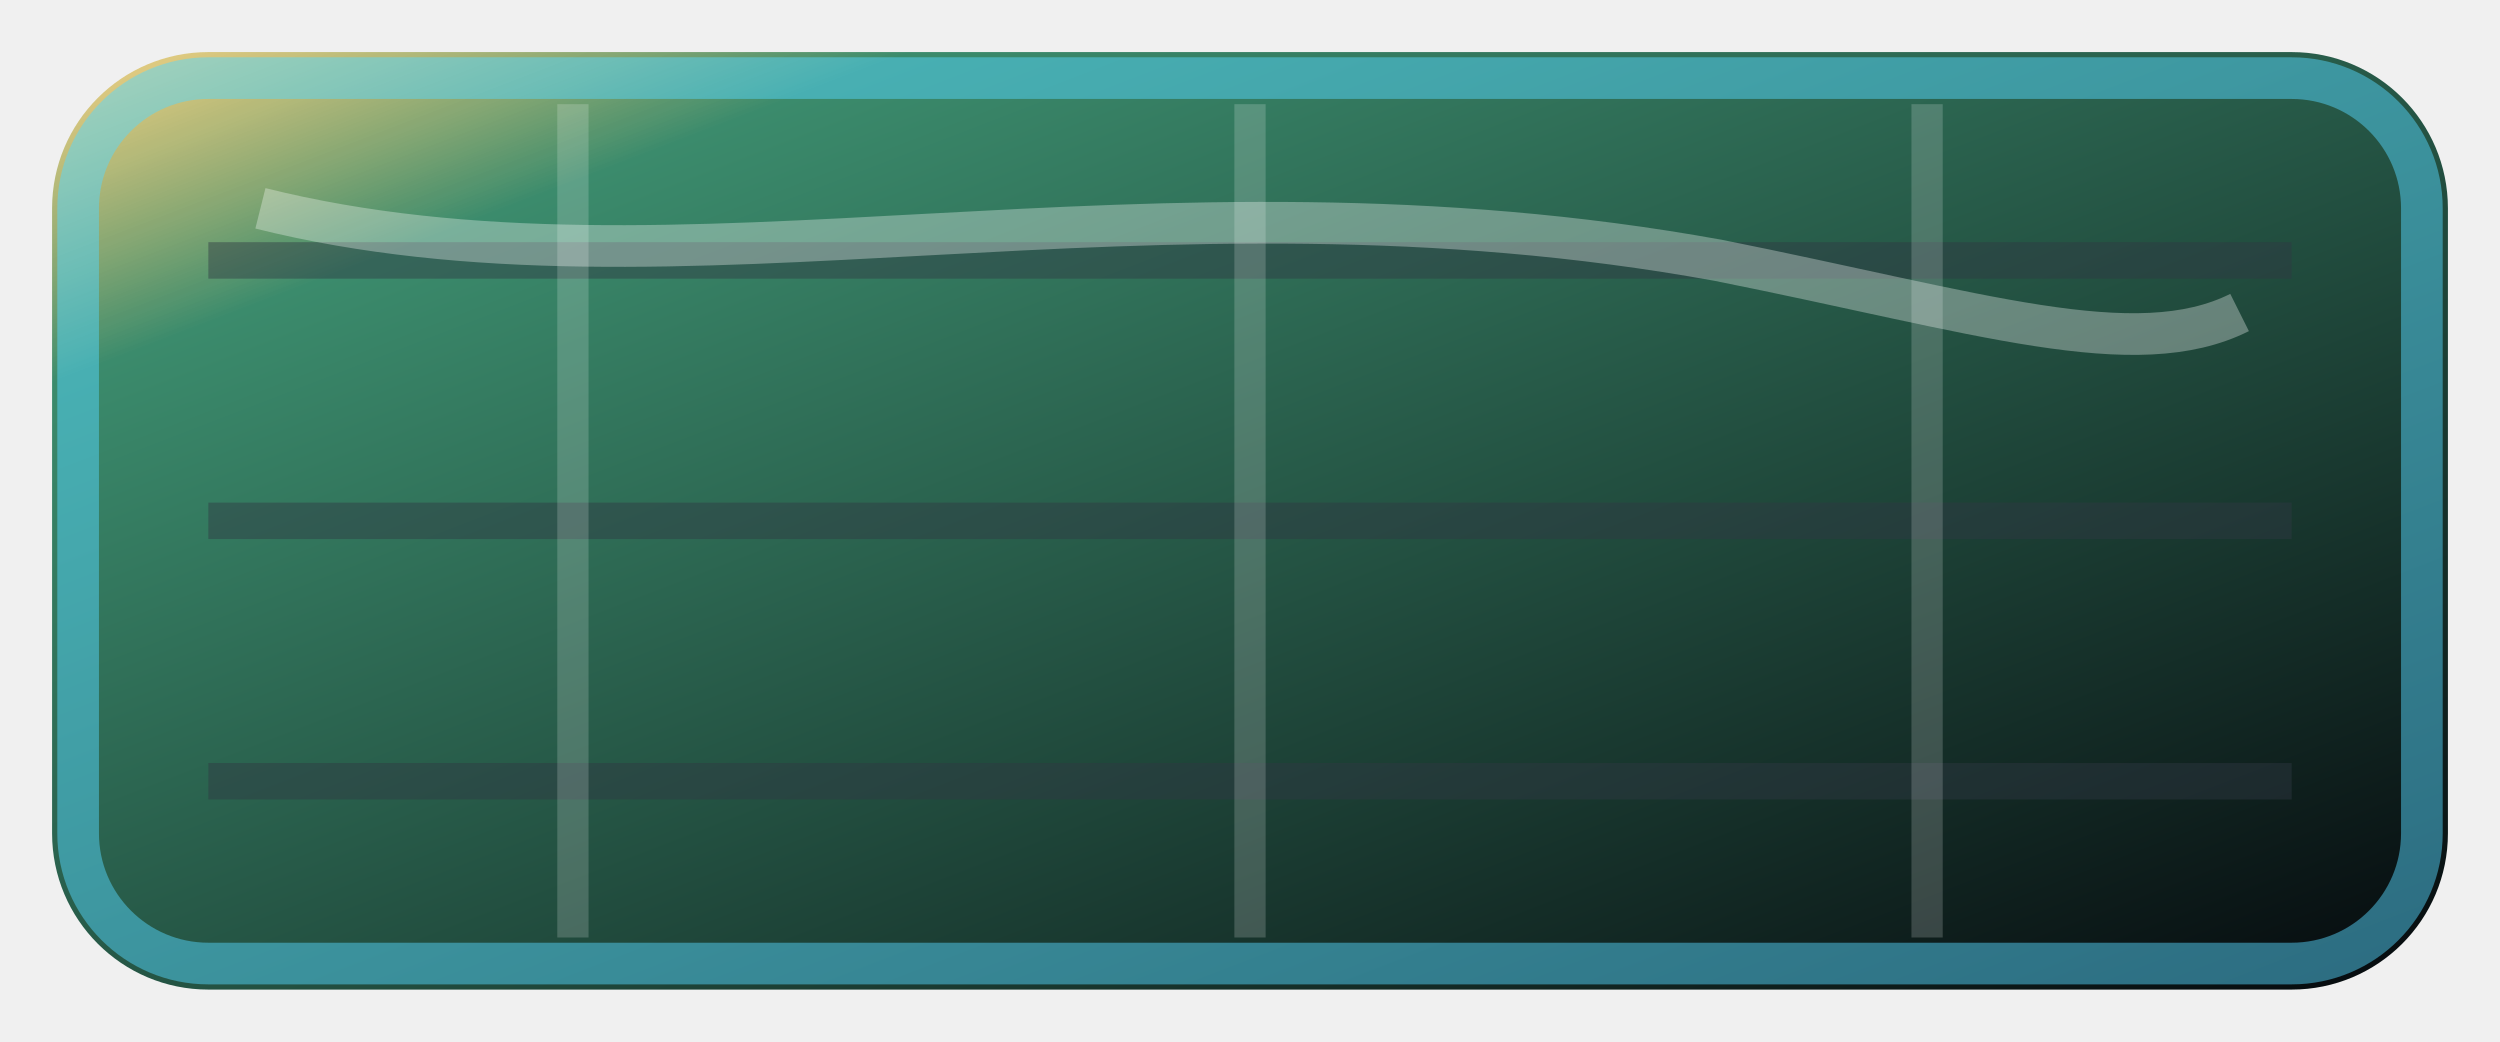
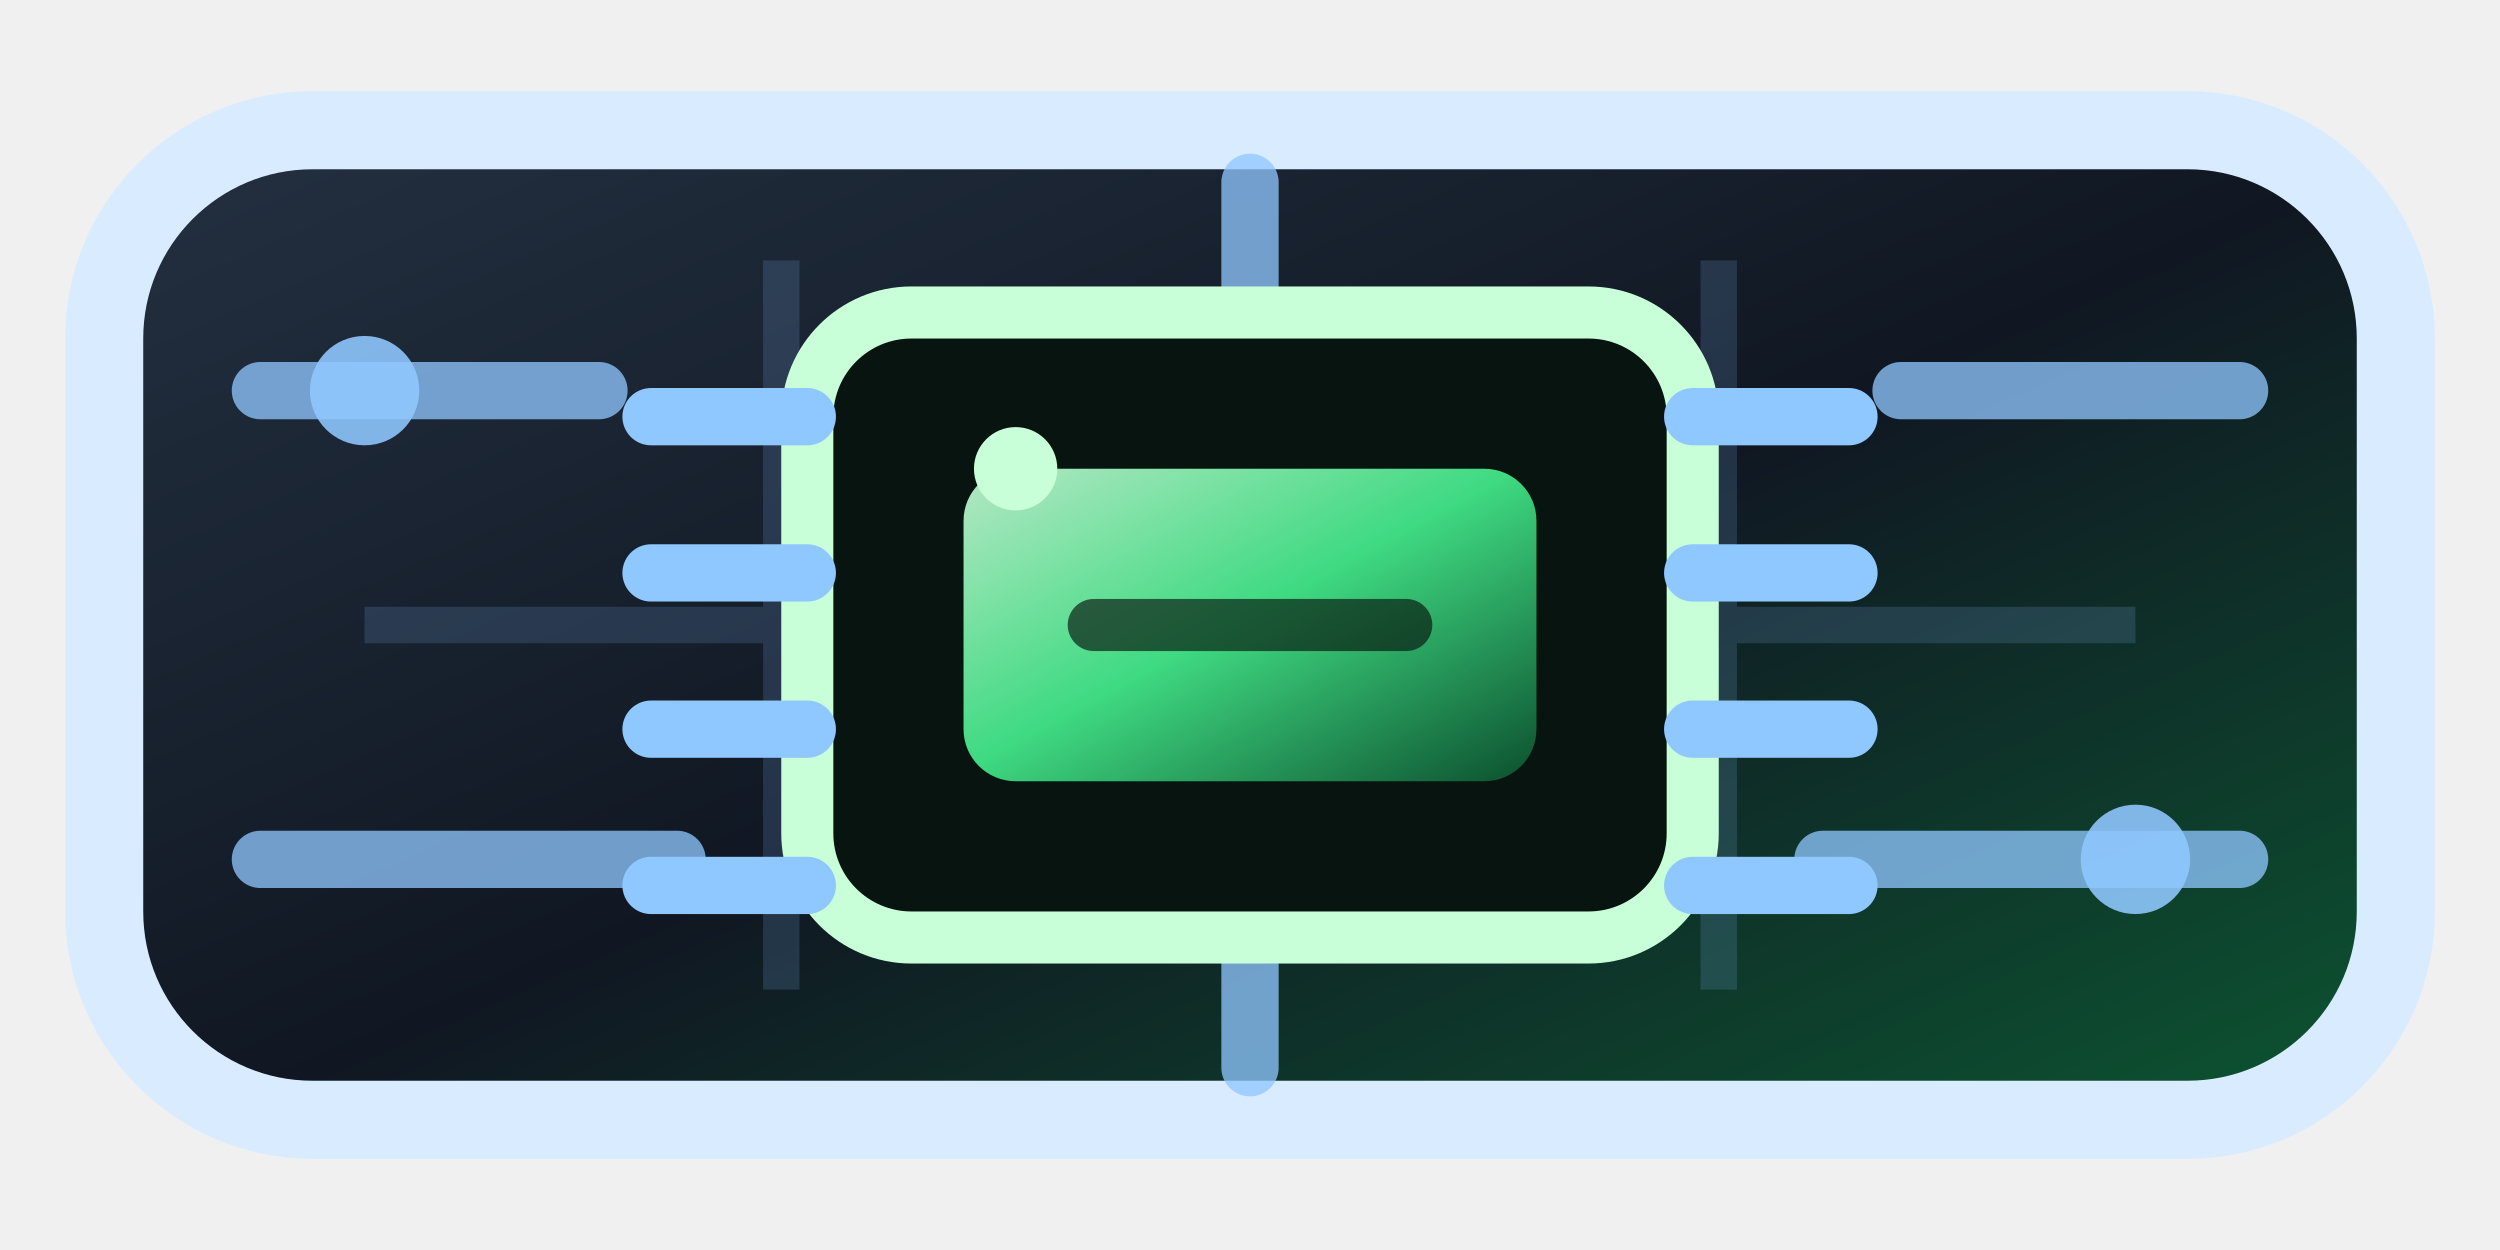
- <svg xmlns="http://www.w3.org/2000/svg" viewBox="0 0 48 20">
+ <svg xmlns="http://www.w3.org/2000/svg" viewBox="0 0 96 48" role="img" aria-label="Chip integrado">
  <defs>
-     <linearGradient id="stone" x1="0" y1="0" x2="1" y2="1">
-       <stop offset="0" stop-color="#f7c75a" stop-opacity=".72" />
-       <stop offset=".18" stop-color="#3b8b6c" />
-       <stop offset="1" stop-color="#05080c" />
+     <linearGradient id="spr-brick-basic-green-metro-real-normal-board" x1="0" y1="0" x2="1" y2="1">
+       <stop offset="0" stop-color="#243142" />
+       <stop offset="0.52" stop-color="#101722" />
+       <stop offset="1" stop-color="#0c5632" />
+     </linearGradient>
+     <linearGradient id="spr-brick-basic-green-metro-real-normal-part" x1="0" y1="0" x2="1" y2="1">
+       <stop offset="0" stop-color="#c8ffd9" />
+       <stop offset="0.48" stop-color="#45f08f" />
+       <stop offset="1" stop-color="#0c5632" />
    </linearGradient>
  </defs>
-   <rect x="1" y="1" width="46" height="18" rx="3" fill="url(#stone)" />
-   <path d="M4 5h40M4 10h40M4 15h40" stroke="#2f3742" stroke-width=".7" opacity=".45" />
-   <path d="M11 2v16M24 2v16M37 2v16" stroke="#fff" stroke-width=".6" opacity=".18" />
-   <path d="M5 4c8 2 17-1 28 1 5 1 8 2 10 1" fill="none" stroke="#fff" stroke-width=".8" opacity=".32" />
-   <rect x="1.5" y="1.5" width="45" height="17" rx="2.5" fill="none" stroke="#56d7ff" stroke-width=".8" opacity=".48" />
+   <rect x="4" y="5" width="88" height="38" rx="8" fill="url(#spr-brick-basic-green-metro-real-normal-board)" stroke="#d9ecff" stroke-width="3" />
+   <path d="M10 15h13M73 15h13M10 33h16M70 33h16M48 7v7M48 34v7" stroke="#8fc7ff" stroke-width="2.2" stroke-linecap="round" opacity=".76" />
+   <path d="M14 24h68M30 10v28M66 10v28" stroke="#82b8ff2f" stroke-width="1.4" opacity=".9" />
+   <circle cx="14" cy="15" r="2.1" fill="#8fc7ff" opacity=".88" />
+   <circle cx="82" cy="33" r="2.1" fill="#8fc7ff" opacity=".88" />
+   <rect x="31" y="12" width="34" height="24" rx="4" fill="#07140f" stroke="#c8ffd9" stroke-width="2" />
+   <rect x="37" y="18" width="22" height="12" rx="2" fill="url(#spr-brick-basic-green-metro-real-normal-part)" opacity=".9" />
+   <path d="M25 16h6M25 22h6M25 28h6M25 34h6M65 16h6M65 22h6M65 28h6M65 34h6" stroke="#8fc7ff" stroke-width="2.2" stroke-linecap="round" />
+   <circle cx="39" cy="18" r="1.6" fill="#c8ffd9" />
+   <path d="M42 24h12" stroke="#06120d" stroke-width="2" stroke-linecap="round" opacity=".65" />
</svg>
